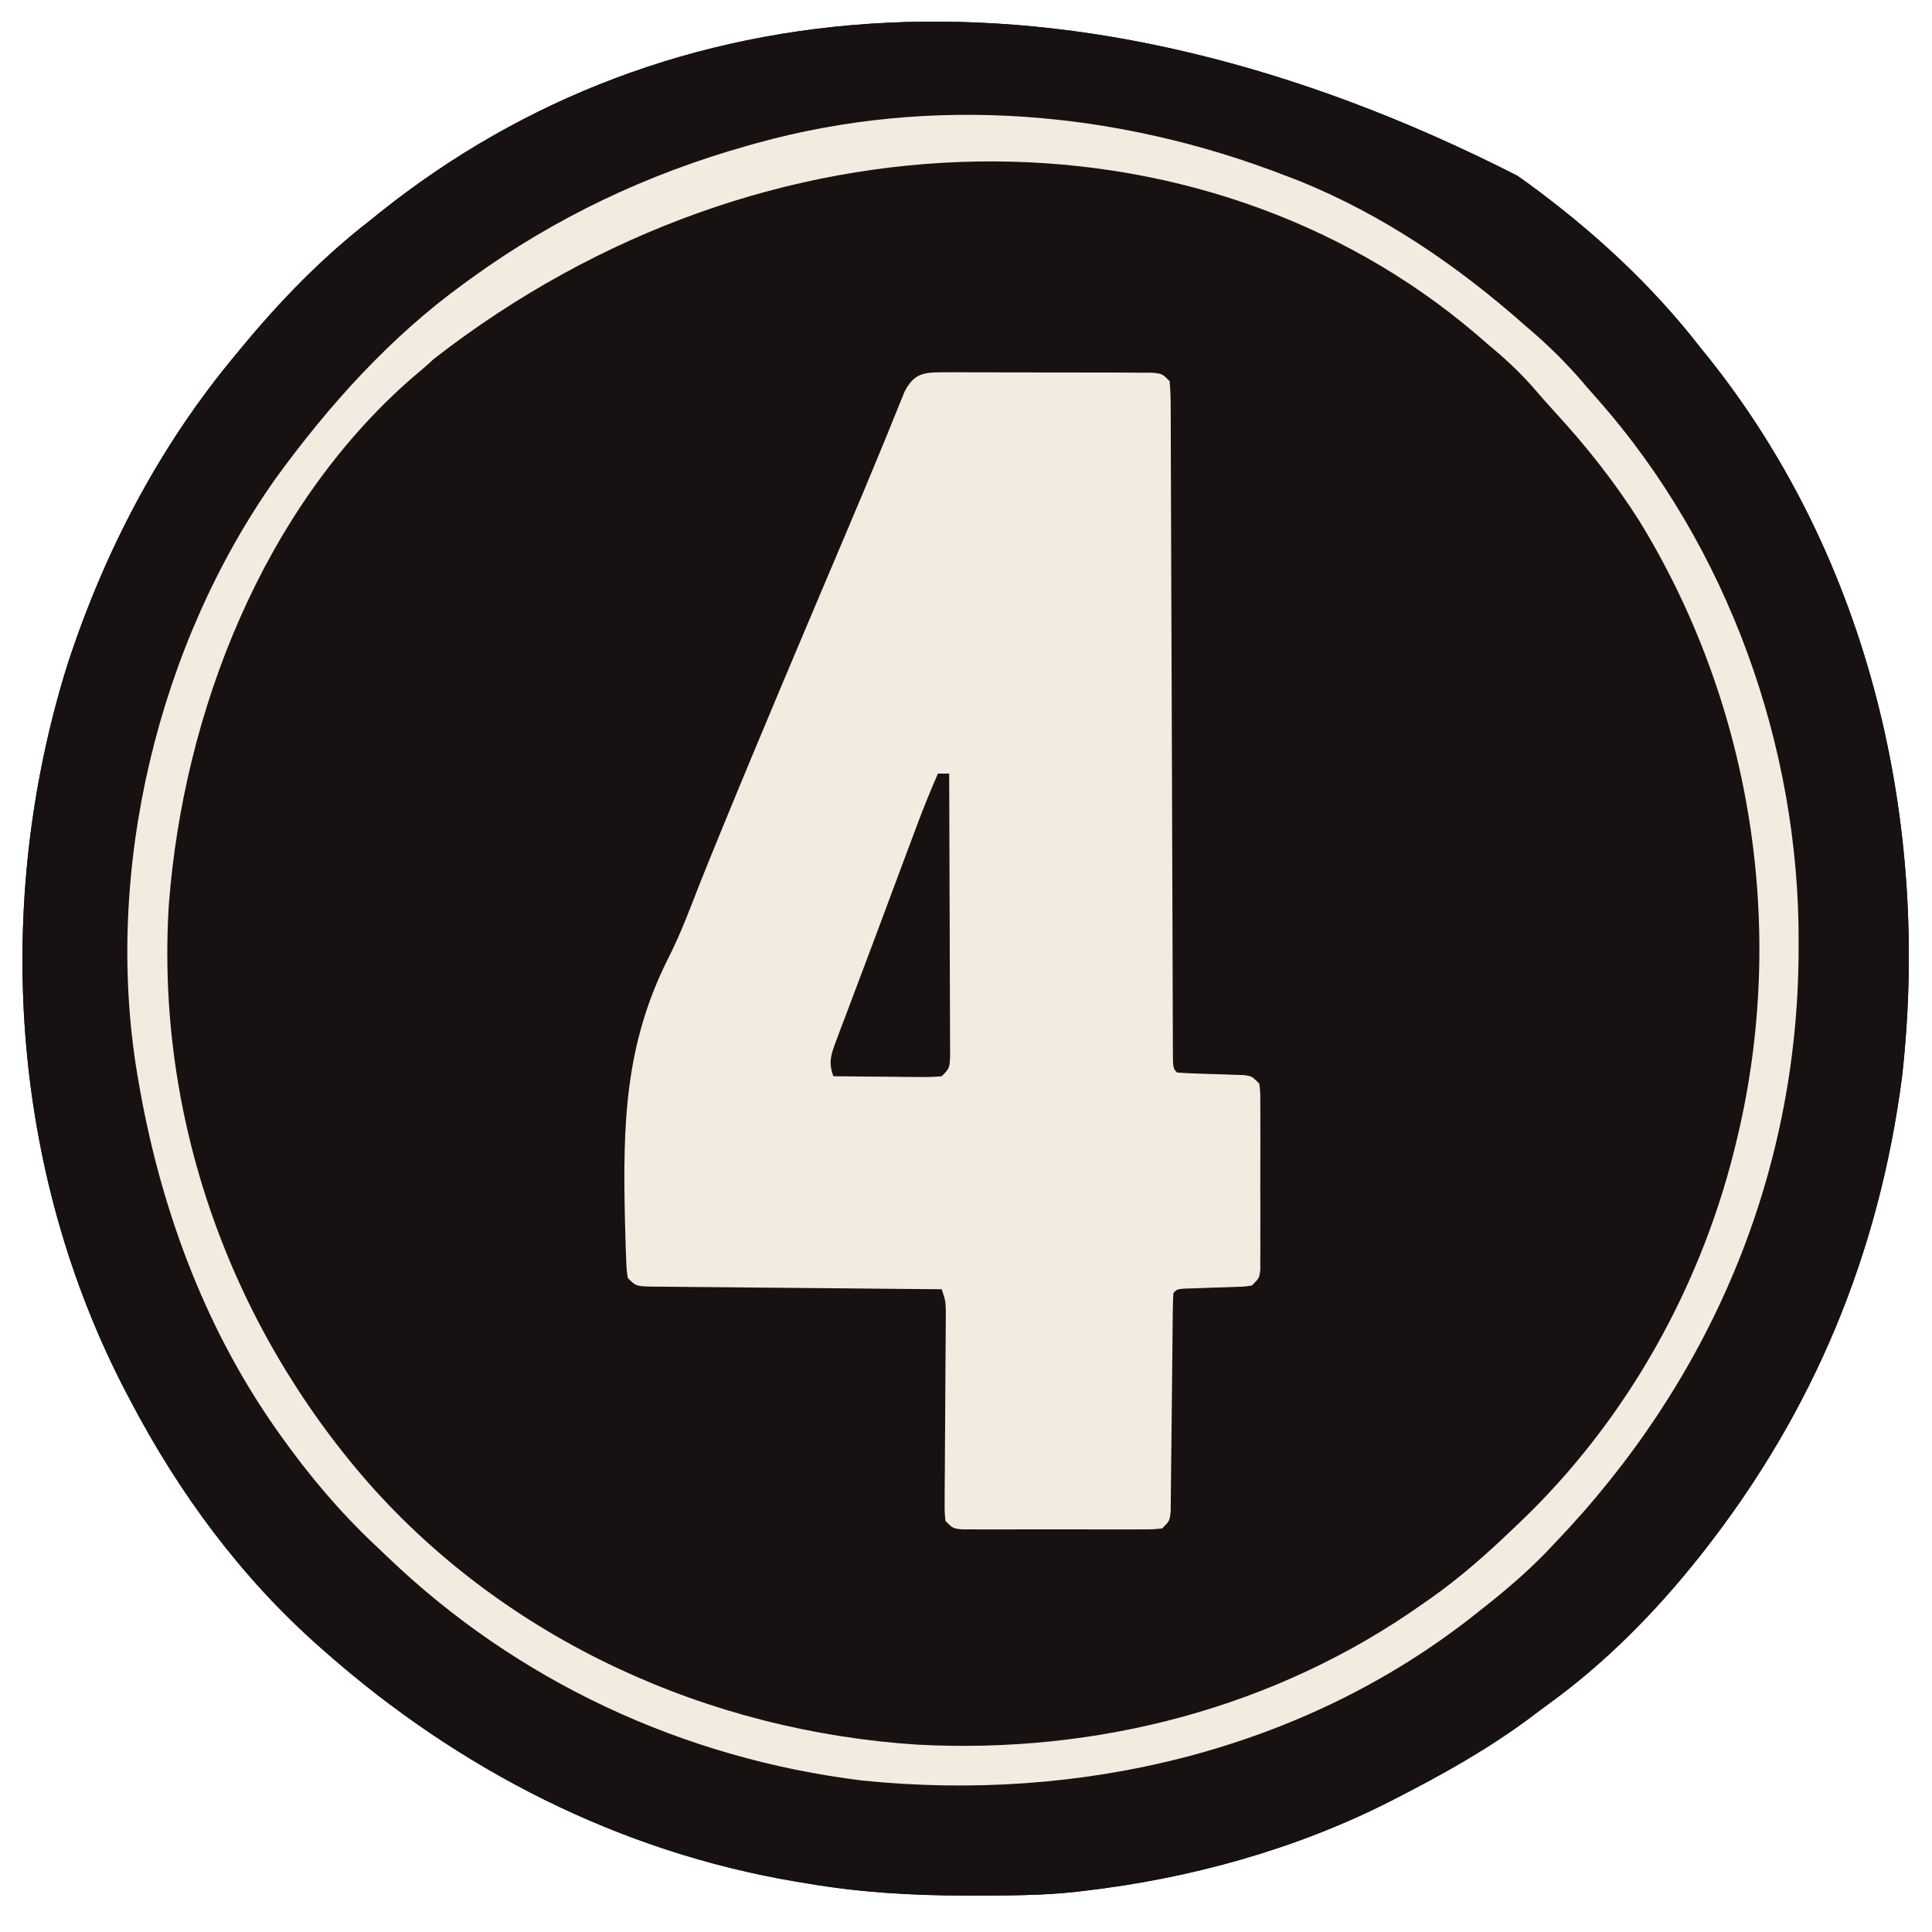
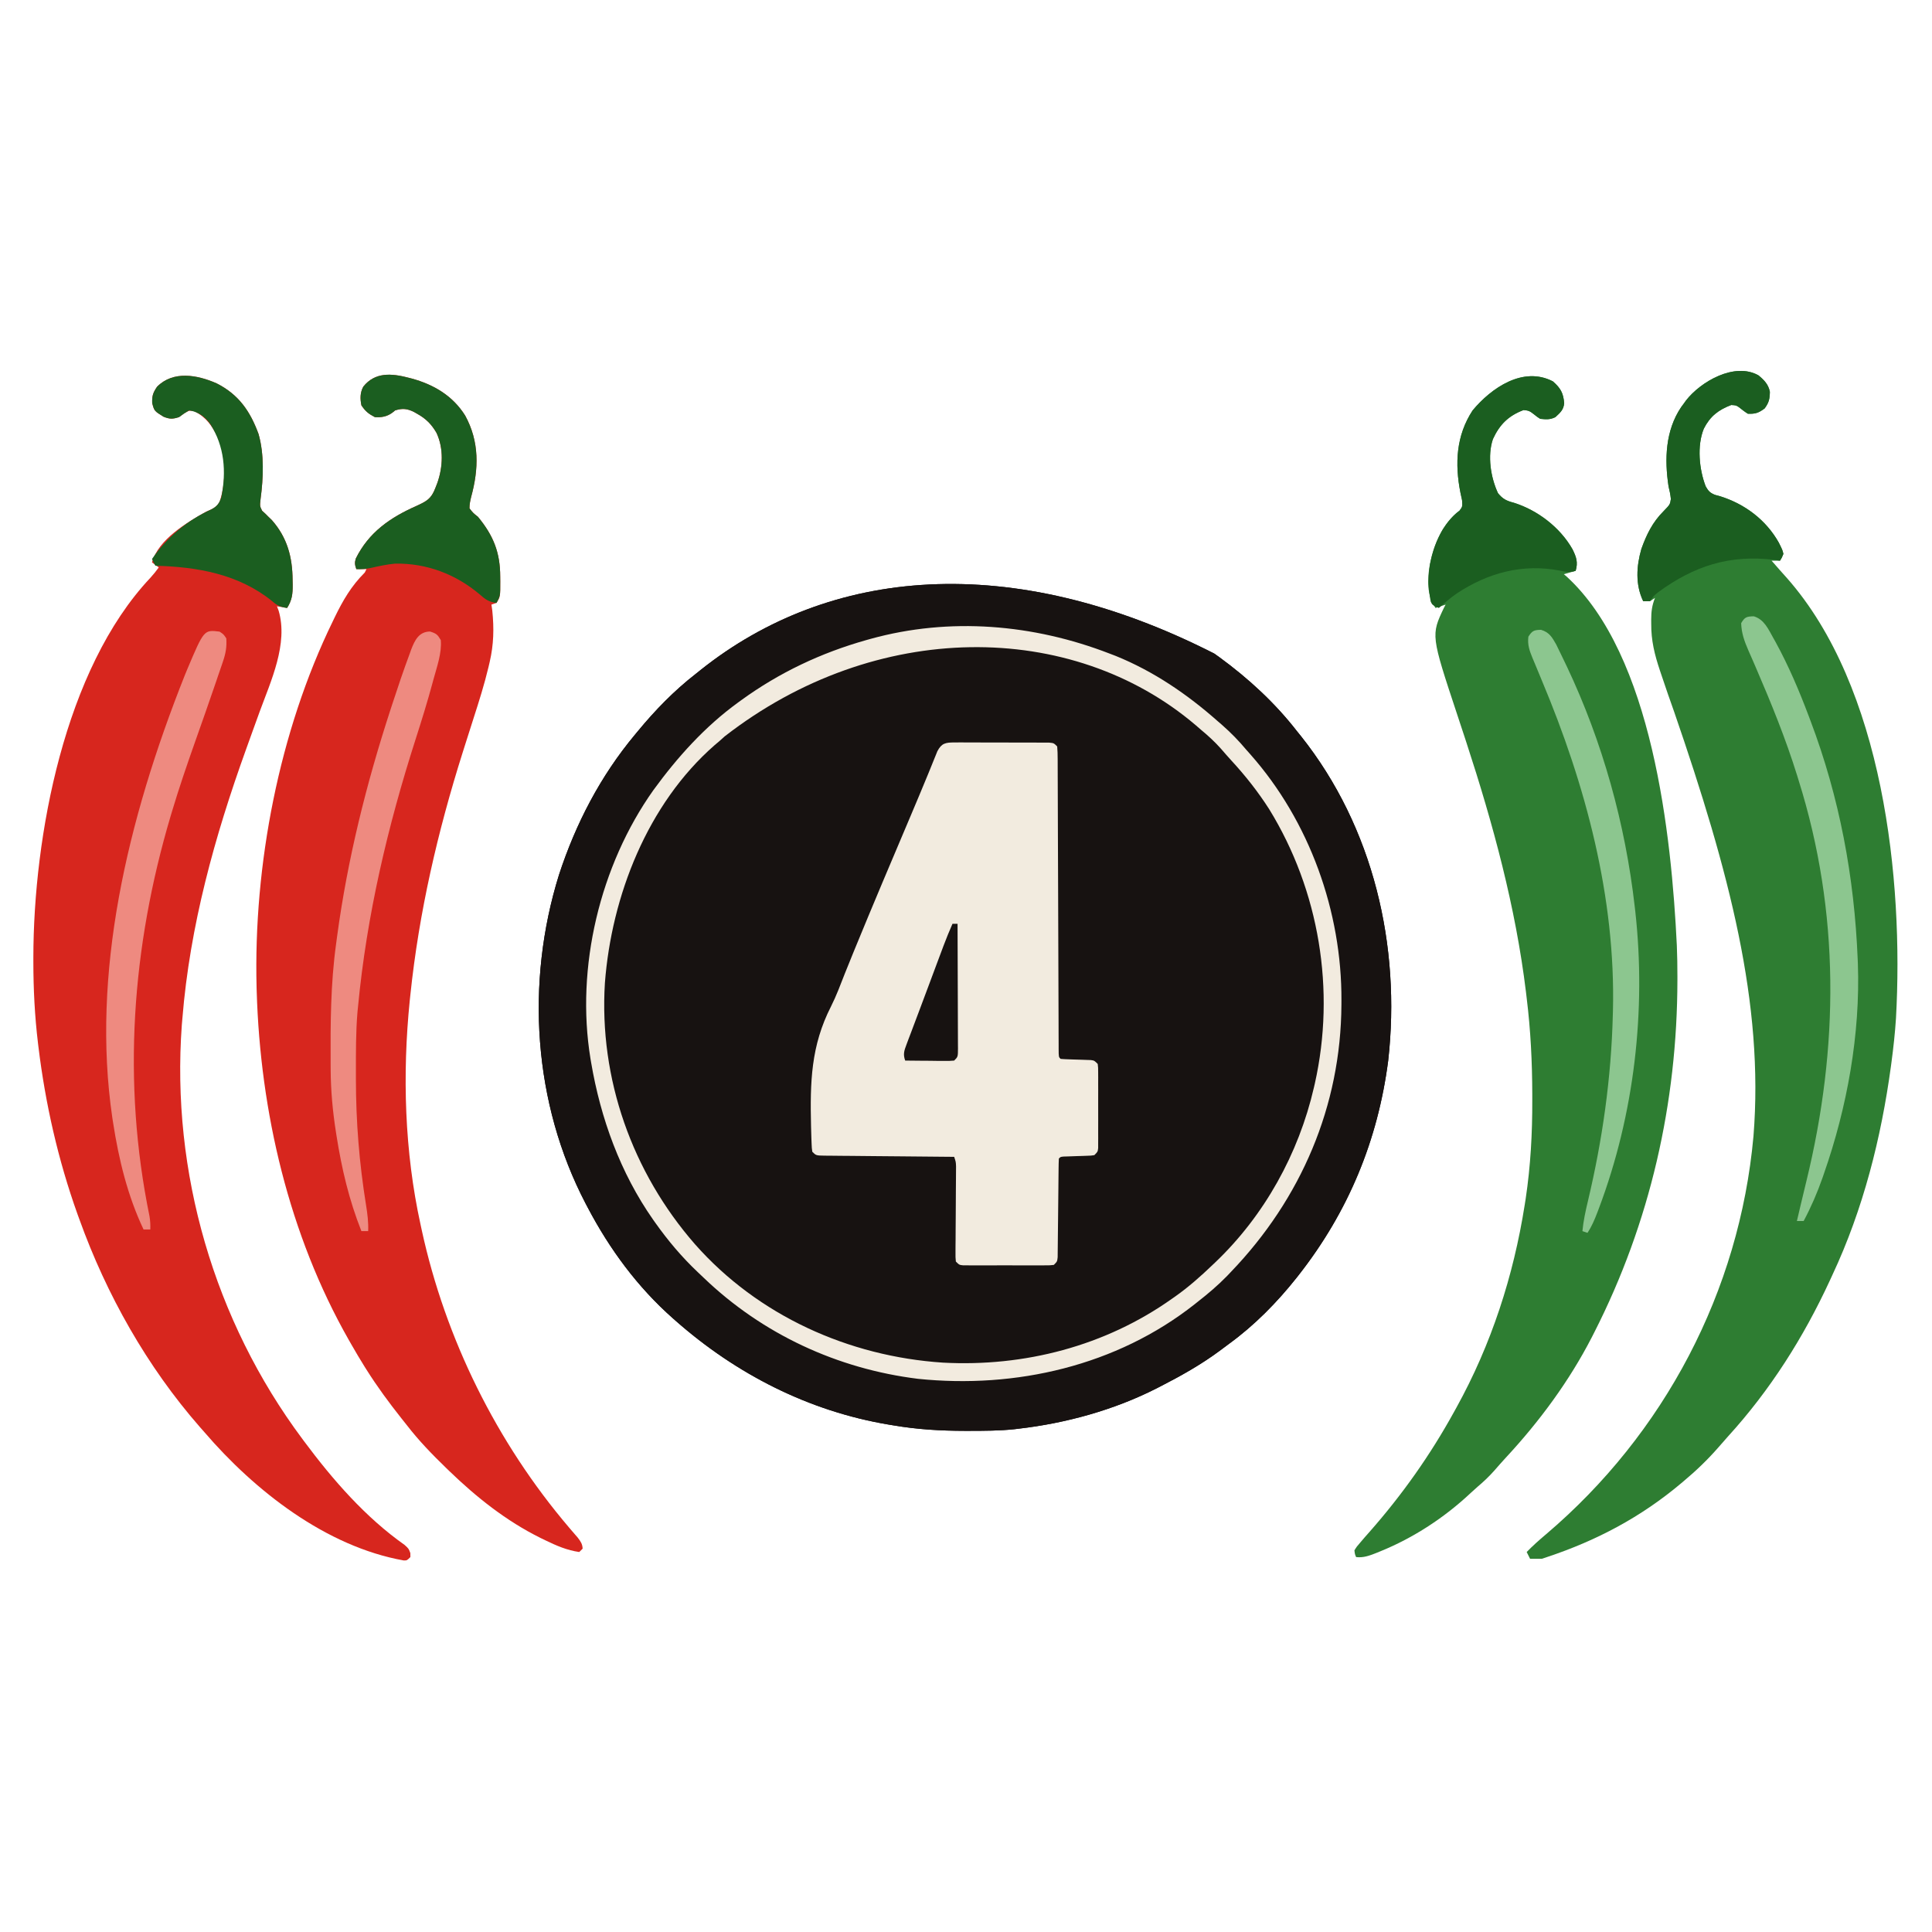
- <svg xmlns="http://www.w3.org/2000/svg" viewBox="764 406 517 517">
+ <svg xmlns="http://www.w3.org/2000/svg" viewBox="451 66 1144 1144">
  <path d="M0 0 C1.02 0.73 2.04 1.45 3.09 2.2 C20.24 14.75 35.97 29.19 49 46 C49.77 46.96 50.55 47.92 51.35 48.9 C94.28 102.85 110.6 173.2 103 241 C96.89 288.28 79.37 330.53 50 368 C49.78 368.28 49.78 368.28 48.68 369.68 C37.15 384.21 23.8 397.78 8.79 408.69 C6.89 410.08 5.01 411.5 3.13 412.91 C-7.95 421.11 -19.75 427.72 -32 434 C-32.69 434.35 -33.38 434.71 -34.08 435.07 C-59.37 447.93 -87.87 455.76 -116 459 C-116.77 459.09 -117.54 459.19 -118.33 459.28 C-127.24 460.23 -136.17 460.24 -145.12 460.25 C-145.54 460.25 -145.54 460.25 -147.67 460.25 C-161.97 460.23 -175.89 459.42 -190 457 C-190.48 456.92 -190.48 456.92 -192.89 456.53 C-240.26 448.57 -283.16 426.59 -319 395 C-319.52 394.54 -320.04 394.08 -320.58 393.61 C-341.51 375.11 -358.04 352.66 -371 328 C-371.4 327.25 -371.79 326.5 -372.2 325.73 C-403.32 266.19 -407.88 194.77 -388.01 131.02 C-378.13 100.74 -363.44 72.49 -343 48 C-342.53 47.42 -342.05 46.85 -341.56 46.26 C-331.13 33.61 -319.96 22.08 -307 12 C-306.51 11.61 -306.51 11.61 -304.02 9.61 C-227.87 -50.98 -120.42 -61.32 0 0 Z " fill="#171211" transform="translate(1170,453)" />
  <path d="M0 0 C1.02 0.73 2.04 1.45 3.09 2.2 C20.24 14.75 35.97 29.19 49 46 C49.77 46.96 50.55 47.92 51.35 48.9 C94.28 102.85 110.6 173.2 103 241 C96.89 288.28 79.37 330.53 50 368 C49.78 368.28 49.78 368.28 48.68 369.68 C37.15 384.21 23.8 397.78 8.79 408.69 C6.89 410.08 5.01 411.5 3.13 412.91 C-7.95 421.11 -19.75 427.72 -32 434 C-32.69 434.35 -33.38 434.71 -34.08 435.07 C-59.37 447.93 -87.87 455.76 -116 459 C-116.77 459.09 -117.54 459.19 -118.33 459.28 C-127.24 460.23 -136.17 460.24 -145.12 460.25 C-145.54 460.25 -145.54 460.25 -147.67 460.25 C-161.97 460.23 -175.89 459.42 -190 457 C-190.48 456.92 -190.48 456.92 -192.89 456.53 C-240.26 448.57 -283.16 426.59 -319 395 C-319.52 394.54 -320.04 394.08 -320.58 393.61 C-341.51 375.11 -358.04 352.66 -371 328 C-371.4 327.25 -371.79 326.5 -372.2 325.73 C-403.32 266.19 -407.88 194.77 -388.01 131.02 C-378.13 100.74 -363.44 72.49 -343 48 C-342.53 47.42 -342.05 46.85 -341.56 46.26 C-331.13 33.61 -319.96 22.08 -307 12 C-306.51 11.61 -306.51 11.61 -304.02 9.61 C-227.87 -50.98 -120.42 -61.32 0 0 Z M-289.85 49 C-291.83 50.84 -293.86 52.58 -295.94 54.31 C-335.61 89.04 -356.91 143.55 -360.82 195.1 C-364.35 251.77 -344.63 307.23 -307.44 349.79 C-270.19 391.98 -216.49 416.2 -160.62 419.86 C-112.46 422.44 -64.52 410.05 -25 382 C-24.45 381.61 -23.89 381.22 -23.32 380.83 C-15.29 375.18 -8.07 368.78 -1 362 C-0.47 361.49 0.07 360.99 0.61 360.47 C29.69 332.77 49.98 296.08 59 257 C59.18 256.2 59.37 255.41 59.56 254.59 C71.94 199.41 62.22 140.37 32.53 92.15 C25.97 81.87 18.42 72.3 10.15 63.34 C8.03 61.04 5.99 58.68 3.94 56.31 C0.23 52.15 -3.7 48.55 -8 45 C-8.98 44.15 -9.95 43.3 -10.96 42.43 C-84.44 -20.15 -200.53 -20.4 -289.85 49 Z " fill="#171211" transform="translate(1170,453)" />
+   <path d="M0 0 C13.1 6.61 19.9 16.54 24.83 29.98 C28.27 42.02 27.69 56.12 26.03 68.45 C25.57 72.67 25.57 72.67 26.96 75.45 C27.57 76 28.18 76.56 28.8 77.13 C29.45 77.78 30.1 78.42 30.77 79.09 C31.42 79.72 32.07 80.35 32.74 81 C41.87 91.38 44.91 102.94 44.99 116.44 C45 116.91 45 116.91 45.05 119.26 C45.08 124.63 44.71 128.33 41.74 133 C39.76 132.67 37.78 132.34 35.74 132 C35.9 132.42 35.9 132.42 36.71 134.55 C42.52 154.14 32.13 176.26 25.52 194.33 C24.15 198.07 22.8 201.82 21.45 205.57 C21.22 206.19 21 206.81 20.77 207.46 C20.09 209.33 19.42 211.21 18.74 213.09 C18.3 214.31 17.86 215.53 17.41 216.79 C-1.15 268.31 -15.83 321.22 -20.26 376 C-20.37 377.3 -20.49 378.59 -20.6 379.93 C-26.99 467.05 -1.47 554.96 50.74 625 C50.94 625.27 50.94 625.27 51.95 626.63 C68.82 649.28 88.11 671.45 111.29 687.79 C113.74 690 113.74 690 114.72 692.66 C114.73 693.43 114.73 694.21 114.74 695 C112.74 697 112.74 697 110.84 697.01 C64.74 688.79 22.56 655.74 -7.26 621 C-8.16 619.98 -9.05 618.96 -9.95 617.95 C-41.22 582.2 -65.21 539.62 -81.26 495 C-81.63 493.98 -82 492.95 -82.39 491.9 C-93.85 459.86 -101.4 426.58 -105.51 392.82 C-105.55 392.48 -105.55 392.48 -105.76 390.75 C-107.7 374.68 -108.5 358.73 -108.51 342.57 C-108.51 341.67 -108.51 340.78 -108.51 339.86 C-108.43 268.31 -90.15 169.22 -39.24 115.16 C-37.43 113.19 -35.82 111.17 -34.26 109 C-35.58 108.01 -36.9 107.02 -38.26 106 C-34.43 92.37 -17.8 82.5 -6.26 76 C-5.89 75.84 -5.89 75.84 -3.98 75 C-1.31 73.83 0.43 72.58 1.82 69.99 C5.56 58.85 5.83 42.73 0.74 32 C-2.81 25.01 -6.09 20.13 -13.2 16.5 C-16.26 16 -16.26 16 -19.26 17.82 C-20.25 18.54 -21.24 19.26 -22.26 20 C-26.09 21.2 -27.69 21.23 -31.45 19.75 C-36.9 16.36 -36.9 16.36 -38.14 11.69 C-38.28 7.36 -37.67 5.58 -35.26 2 C-25.7 -7.66 -11.45 -5.04 0 0 Z " fill="#D7261E" transform="translate(579.2617,292.9961)" />
+   <path d="M0 0 C0.69 0.18 1.38 0.36 2.1 0.54 C15.14 4.11 26.39 10.76 33.69 22.44 C42.18 37.91 41.78 54.01 37.23 70.64 C36.67 72.96 36.22 74.98 36.25 77.38 C38.39 80.13 38.39 80.13 41.25 82.38 C50.44 93.51 54.43 103.55 54.44 117.81 C54.45 118.75 54.46 119.7 54.47 120.67 C54.49 129.74 54.49 129.74 52.25 133.38 C51.26 133.71 50.27 134.03 49.25 134.38 C49.41 135.55 49.58 136.73 49.75 137.94 C50.83 148.51 50.61 158.02 48.21 168.35 C47.99 169.3 47.77 170.25 47.54 171.23 C45.07 181.59 41.88 191.7 38.61 201.83 C36.8 207.41 35.04 213.01 33.27 218.6 C33.09 219.15 33.09 219.15 32.21 221.95 C17.4 268.84 6.37 316.43 1.25 365.38 C1.19 365.93 1.19 365.93 0.89 368.75 C-3.56 412.64 -2.21 458.25 7.25 501.38 C7.37 501.95 7.37 501.95 8 504.86 C22.03 569.25 52.37 630.57 95.13 680.78 C95.59 681.32 96.05 681.87 96.53 682.43 C97.8 683.91 99.07 685.38 100.35 686.85 C102.09 689.16 103.09 690.5 103.25 693.38 C102.59 694.03 101.93 694.7 101.25 695.38 C94.01 694.33 87.86 691.68 81.31 688.5 C80.31 688.02 79.31 687.53 78.27 687.03 C58.08 677.03 40.39 662.98 24.25 647.38 C23.6 646.74 22.94 646.11 22.27 645.46 C14.06 637.49 6.25 629.45 -0.75 620.38 C-1.85 618.99 -2.95 617.61 -4.05 616.23 C-11.44 606.91 -18.41 597.44 -24.75 587.38 C-24.93 587.09 -24.93 587.09 -25.84 585.66 C-28.58 581.29 -31.19 576.85 -33.75 572.38 C-34.24 571.52 -34.73 570.67 -35.23 569.79 C-70.66 507.53 -87.64 434.7 -89.75 363.38 C-89.77 362.61 -89.8 361.85 -89.82 361.06 C-91.69 288.53 -76.5 209.53 -44.75 144.38 C-44.36 143.57 -43.98 142.77 -43.58 141.94 C-38.64 131.79 -33.77 123.39 -25.75 115.38 C-25.42 114.72 -25.09 114.06 -24.75 113.38 C-26.73 113.38 -28.71 113.38 -30.75 113.38 C-31.61 110.96 -31.84 109.67 -31.11 107.18 C-23.38 91.51 -10.64 82.8 4.83 75.95 C10.84 73.18 13.58 71.79 16 65.44 C16.41 64.4 16.81 63.36 17.23 62.29 C20.54 52.8 21.02 41.98 16.75 32.75 C13.77 27.58 10.45 24.26 5.25 21.38 C4.64 21.03 4.03 20.68 3.39 20.32 C-0.64 18.31 -3.47 18.04 -7.75 19.38 C-8.37 19.87 -8.99 20.37 -9.62 20.88 C-12.76 23.09 -15.98 23.63 -19.75 23.38 C-23.55 21.41 -25.38 19.93 -27.75 16.38 C-28.54 12.45 -28.56 8.86 -26.62 5.3 C-19.67 -3.38 -9.95 -2.58 0 0 Z " fill="#D7261E" transform="translate(692.75,289.625)" />
+   <path d="M0 0 C3.36 2.74 5.95 5.4 6.8 9.77 C6.72 14.05 6.24 16.18 3.68 19.64 C0.12 22.27 -1.78 22.92 -6.2 22.77 C-8.1 21.6 -9.77 20.26 -11.52 18.88 C-13.2 17.77 -13.2 17.77 -16.07 17.58 C-23.71 20.48 -28.62 24.29 -32.32 31.62 C-36.45 41.74 -35.07 55.78 -31.2 65.77 C-29.61 68.55 -28.69 69.57 -25.7 70.79 C-24.73 71.05 -23.76 71.31 -22.76 71.58 C-8.06 76.15 4.56 85.63 12.12 99.13 C14.3 103.55 14.3 103.55 14.8 105.77 C13.89 108.04 13.89 108.04 12.8 109.77 C11.15 109.77 9.5 109.77 7.8 109.77 C8.2 110.22 8.6 110.67 9.02 111.13 C10.25 112.53 11.48 113.94 12.7 115.35 C14.04 116.9 15.42 118.43 16.81 119.94 C73.98 184.62 86.05 298.57 81.47 380.75 C80.91 389.46 79.96 398.12 78.8 406.77 C78.7 407.49 78.61 408.22 78.51 408.97 C72.73 451.54 62.09 493.75 43.8 532.77 C43.35 533.75 42.89 534.74 42.43 535.75 C26.82 569.57 7.06 600.85 -18.08 628.43 C-19.99 630.54 -21.85 632.68 -23.7 634.83 C-29.99 642.04 -36.86 648.64 -44.2 654.77 C-44.44 654.98 -44.44 654.98 -45.69 656.03 C-69.49 676.08 -95.74 689.98 -125.2 699.77 C-126.19 700.1 -127.18 700.43 -128.2 700.77 C-130.53 700.81 -132.87 700.81 -135.2 700.77 C-135.86 699.45 -136.52 698.13 -137.2 696.77 C-133.58 693.05 -129.8 689.67 -125.82 686.33 C-55.72 626.84 -11.19 542.34 -2.91 450.55 C3.35 372.14 -17.1 294.34 -49.88 199.25 C-52.41 192.23 -54.82 185.16 -57.2 178.08 C-57.57 176.98 -57.95 175.87 -58.33 174.73 C-61.46 165.36 -63.54 156.99 -63.45 147.08 C-63.45 146.67 -63.45 146.67 -63.47 144.61 C-63.46 139.94 -62.99 136.17 -61.2 131.77 C-62.19 132.43 -63.18 133.09 -64.2 133.77 C-65.52 133.77 -66.84 133.77 -68.2 133.77 C-72.9 123.98 -72.25 113.13 -69.3 102.84 C-66.25 94.31 -62.66 86.94 -56.2 80.52 C-52.31 76.49 -52.31 76.49 -51.82 73.25 C-52.08 70.67 -52.57 68.28 -53.2 65.77 C-55.63 49.72 -55.08 32.74 -45.75 18.87 C-45.5 18.52 -45.5 18.52 -44.2 16.77 C-43.97 16.45 -43.97 16.45 -42.83 14.86 C-34.11 3.67 -14.1 -7.89 0 0 Z " fill="#2E7D32" transform="translate(1492.199,288.2305)" />
+   <path d="M0 0 C4.57 4 6.18 6.85 6.71 12.93 C6.34 16.89 4.35 18.53 1.5 21.19 C-1.66 22.77 -4 22.53 -7.5 22.19 C-9.3 21.04 -9.3 21.04 -11.06 19.62 C-13.5 17.73 -14.19 17.21 -17.38 17 C-26.32 20.4 -31.49 25.51 -35.5 34.19 C-38.86 44.07 -36.8 56.98 -32.5 66.19 C-29.71 69.68 -27.4 70.77 -23.12 71.88 C-9.05 76.29 4.29 86.49 11.6 99.38 C13.9 104 14.98 107.15 13.5 112.19 C12.35 112.52 12.35 112.52 6.5 114.19 C7.02 114.63 7.54 115.07 8.08 115.52 C59.01 162.08 70.25 268.78 73.41 334.06 C73.67 340.14 73.74 346.22 73.75 352.31 C73.75 353.05 73.75 353.78 73.75 354.54 C73.65 427.43 57.6 498.14 24.5 563.19 C24.02 564.13 23.54 565.08 23.04 566.06 C9.7 592 -8.03 615.99 -27.87 637.33 C-30.19 639.85 -32.45 642.41 -34.69 645 C-37.72 648.42 -40.91 651.45 -44.41 654.4 C-45.83 655.62 -47.23 656.88 -48.59 658.16 C-64.09 672.75 -82.54 684.82 -102.25 692.81 C-103.1 693.16 -103.94 693.5 -104.81 693.85 C-108.81 695.4 -112.14 696.67 -116.5 696.19 C-117.23 694.49 -117.23 694.49 -117.5 692.19 C-116.09 689.92 -116.09 689.92 -113.88 687.38 C-113.04 686.4 -112.21 685.43 -111.36 684.43 C-110.41 683.35 -109.45 682.27 -108.5 681.19 C-89.2 659.28 -72.59 635.79 -58.5 610.19 C-58.02 609.33 -57.55 608.47 -57.06 607.59 C-36.45 570.28 -23.32 529.8 -16.69 487.75 C-16.49 486.52 -16.3 485.29 -16.1 484.03 C-13.18 464.52 -12.12 445.14 -12.19 425.44 C-12.19 424.33 -12.19 423.22 -12.19 422.08 C-12.24 402.96 -13.16 384.17 -15.5 365.19 C-15.64 364.01 -15.78 362.84 -15.92 361.63 C-22.05 311.2 -35.38 262.22 -51.13 214.05 C-51.44 213.1 -51.75 212.15 -52.07 211.17 C-53.59 206.55 -55.11 201.93 -56.64 197.32 C-72.21 150.3 -72.21 150.3 -64.43 133.94 C-64.12 133.36 -63.82 132.78 -63.5 132.19 C-64.49 132.52 -64.49 132.52 -69.5 134.19 C-74.73 126.46 -74.39 117.23 -72.82 108.3 C-70.2 96.28 -65.48 84.09 -55.24 76.52 C-53.5 74.19 -53.5 74.19 -53.77 70.35 C-54.08 68.83 -54.4 67.32 -54.75 65.81 C-58.09 48.78 -57.31 32.1 -47.5 17.19 C-36.41 3.87 -17.64 -9.14 0 0 Z " fill="#2E7D32" transform="translate(1370.5,291.8125)" />
  <path d="M0 0 C1.29 -0.01 2.59 -0.01 3.92 -0.02 C5.34 -0.01 6.75 -0 8.17 0.01 C9.61 0.01 11.06 0.01 12.51 0.01 C15.54 0.01 18.58 0.02 21.61 0.04 C25.5 0.06 29.4 0.06 33.29 0.05 C36.28 0.05 39.27 0.06 42.26 0.07 C43.7 0.07 45.13 0.07 46.57 0.07 C48.57 0.07 50.57 0.08 52.58 0.1 C53.15 0.1 53.15 0.1 56.04 0.11 C58.72 0.37 58.72 0.37 60.72 2.37 C60.93 4.82 61.01 7.15 61 9.59 C61 10.34 61.01 11.1 61.01 11.87 C61.03 14.41 61.03 16.94 61.03 19.47 C61.04 21.29 61.04 23.1 61.05 24.91 C61.07 28.82 61.08 32.72 61.09 36.63 C61.1 42.8 61.13 48.97 61.15 55.14 C61.2 64.9 61.23 74.65 61.26 84.41 C61.31 101.89 61.37 119.38 61.44 136.86 C61.47 143 61.49 149.14 61.5 155.28 C61.51 159.09 61.53 162.91 61.54 166.72 C61.55 168.49 61.55 170.27 61.55 172.04 C61.56 174.46 61.57 176.87 61.58 179.28 C61.58 179.64 61.58 179.64 61.58 181.44 C61.61 186.26 61.61 186.26 62.72 187.37 C64.19 187.5 65.66 187.58 67.13 187.62 C67.57 187.63 67.57 187.63 69.82 187.72 C71.71 187.78 73.6 187.84 75.49 187.89 C76.38 187.92 77.27 187.96 78.19 187.99 C79.01 188.02 79.83 188.04 80.68 188.07 C82.72 188.37 82.72 188.37 84.72 190.37 C84.98 192.57 84.98 192.57 84.98 195.34 C84.99 196.38 85 197.41 85 198.48 C85 199.04 85 199.04 84.99 201.87 C84.99 203.02 84.99 204.17 85 205.35 C85 207.77 84.99 210.2 84.99 212.63 C84.97 216.36 84.98 220.08 85 223.81 C85 226.16 84.99 228.52 84.99 230.87 C84.99 231.99 85 233.11 85 234.27 C85 234.79 85 234.79 84.98 237.4 C84.98 238.32 84.98 239.23 84.98 240.17 C84.72 242.37 84.72 242.37 82.72 244.37 C80.68 244.68 80.68 244.68 78.19 244.75 C77.3 244.79 76.41 244.82 75.49 244.85 C74.56 244.88 73.62 244.91 72.66 244.93 C70.82 244.99 68.97 245.06 67.13 245.13 C66.31 245.15 65.49 245.17 64.64 245.2 C62.72 245.37 62.72 245.37 61.72 246.37 C61.61 248.26 61.57 250.16 61.55 252.05 C61.54 252.66 61.54 252.66 61.51 255.73 C61.5 256.39 61.5 257.04 61.49 257.71 C61.48 259.75 61.45 261.79 61.43 263.83 C61.36 269.62 61.3 275.42 61.25 281.21 C61.22 284.76 61.17 288.3 61.13 291.84 C61.11 293.19 61.1 294.54 61.09 295.89 C61.08 297.78 61.05 299.67 61.03 301.56 C61.02 302.64 61.01 303.71 61 304.82 C60.72 307.37 60.72 307.37 58.72 309.37 C56.37 309.63 56.37 309.63 53.39 309.63 C52.27 309.64 51.16 309.64 50.01 309.65 C48.8 309.65 47.59 309.64 46.35 309.64 C45.11 309.64 43.88 309.64 42.61 309.64 C39.32 309.65 36.03 309.64 32.74 309.63 C30.73 309.62 28.71 309.63 26.69 309.63 C22.83 309.65 18.96 309.64 15.1 309.64 C13.89 309.64 12.68 309.65 11.44 309.65 C10.32 309.64 9.21 309.64 8.06 309.63 C7.57 309.63 7.57 309.63 5.08 309.63 C2.72 309.37 2.72 309.37 0.72 307.37 C0.49 304.91 0.49 304.91 0.51 301.78 C0.52 300.61 0.52 299.43 0.52 298.23 C0.54 296.96 0.55 295.69 0.56 294.38 C0.57 292.39 0.58 290.41 0.59 288.42 C0.6 285.63 0.62 282.85 0.65 280.06 C0.68 275.19 0.71 270.31 0.73 265.44 C0.75 262.85 0.76 260.25 0.79 257.66 C0.79 256.48 0.8 255.31 0.81 254.1 C0.81 253.58 0.81 253.58 0.83 250.96 C0.72 248.37 0.72 248.37 -0.28 245.37 C-0.79 245.37 -0.79 245.37 -3.38 245.35 C-13 245.27 -22.62 245.18 -32.25 245.08 C-37.19 245.03 -42.14 244.99 -47.09 244.95 C-51.86 244.91 -56.63 244.87 -61.41 244.81 C-63.23 244.8 -65.05 244.78 -66.88 244.77 C-69.43 244.75 -71.97 244.72 -74.52 244.69 C-75.28 244.69 -76.04 244.69 -76.82 244.68 C-82.05 244.6 -82.05 244.6 -84.28 242.37 C-84.6 240.19 -84.6 240.19 -84.71 237.44 C-84.75 236.4 -84.79 235.37 -84.83 234.3 C-84.86 233.17 -84.9 232.03 -84.93 230.87 C-84.96 229.7 -84.99 228.52 -85.03 227.31 C-85.64 201.17 -85.14 179.67 -73.18 156.26 C-70.02 149.97 -67.57 143.37 -65.01 136.82 C-63.46 132.91 -61.87 129.02 -60.28 125.13 C-59.96 124.34 -59.63 123.55 -59.3 122.73 C-48.37 96.05 -37.1 69.52 -25.85 42.97 C-22.52 35.1 -19.2 27.22 -15.96 19.31 C-15.5 18.18 -15.03 17.04 -14.55 15.87 C-13.74 13.87 -12.93 11.88 -12.13 9.88 C-11.78 9.04 -11.44 8.2 -11.09 7.33 C-10.95 6.98 -10.95 6.98 -10.23 5.2 C-7.71 0.38 -5.33 -0 0 0 Z " fill="#F2EBDF" transform="translate(1016.276,505.6277)" />
  <path d="M0 0 C1.2 0.46 2.41 0.92 3.64 1.39 C26.07 10.48 45.95 24.04 64 40 C64.92 40.79 65.83 41.59 66.78 42.41 C71.97 46.96 76.57 51.71 81 57 C81.81 57.91 82.62 58.82 83.45 59.76 C118.45 99.36 137.58 152.88 137.31 205.5 C137.31 206.28 137.31 207.07 137.3 207.87 C137.01 267.95 113.37 322.87 72 366 C71.22 366.82 70.44 367.65 69.63 368.5 C64.13 374.15 58.22 379.15 52 384 C51.48 384.41 50.96 384.83 50.42 385.26 C4.21 421.74 -55.53 435.42 -113.39 429.45 C-161.21 423.55 -205.62 402.91 -240.34 369.59 C-241.46 368.51 -242.59 367.44 -243.72 366.38 C-253.26 357.37 -261.4 347.7 -269 337 C-269.41 336.42 -269.82 335.85 -270.24 335.25 C-289.67 307.54 -301.37 275.19 -307 242 C-307.06 241.65 -307.06 241.65 -307.36 239.89 C-316.22 185.8 -301.75 125.46 -270.12 80.88 C-255.89 61.33 -239.62 43.24 -220 29 C-219.38 28.55 -218.76 28.09 -218.12 27.63 C-195.57 11.26 -170.8 -0.45 -144 -8 C-143.14 -8.24 -142.29 -8.48 -141.4 -8.73 C-94.54 -21.67 -45.08 -17.44 0 0 Z M-227.85 49 C-229.83 50.84 -231.86 52.58 -233.94 54.31 C-273.61 89.04 -294.91 143.55 -298.82 195.1 C-302.35 251.77 -282.63 307.23 -245.44 349.79 C-208.19 391.98 -154.49 416.2 -98.62 419.86 C-50.46 422.44 -2.52 410.05 37 382 C37.55 381.61 38.11 381.22 38.68 380.83 C46.71 375.18 53.93 368.78 61 362 C61.53 361.49 62.07 360.99 62.61 360.47 C91.69 332.77 111.98 296.08 121 257 C121.18 256.2 121.37 255.41 121.56 254.59 C133.94 199.41 124.22 140.37 94.53 92.15 C87.97 81.87 80.42 72.3 72.15 63.34 C70.03 61.04 67.99 58.68 65.94 56.31 C62.23 52.15 58.3 48.55 54 45 C53.02 44.15 52.05 43.3 51.04 42.43 C-22.44 -20.15 -138.53 -20.4 -227.85 49 Z " fill="#F2EBDF" transform="translate(1108,453)" />
+   <path d="M0 0 C3.73 1.17 4.47 1.78 6.38 5.06 C7.07 12.72 4.05 21.02 2.06 28.31 C1.89 28.95 1.72 29.58 1.54 30.24 C-1.49 41.49 -4.94 52.59 -8.5 63.69 C-25.06 115.36 -37.48 167.97 -42.62 222.06 C-42.73 223.11 -42.83 224.16 -42.94 225.24 C-43.97 237.28 -43.87 249.36 -43.88 261.44 C-43.88 262.61 -43.88 263.79 -43.88 265.01 C-43.86 290.21 -41.92 314.58 -37.9 339.48 C-37.05 344.75 -36.41 349.72 -36.62 355.06 C-37.95 355.06 -39.26 355.06 -40.62 355.06 C-47.97 336.54 -52.28 318.15 -55.38 298.5 C-55.48 297.82 -55.59 297.14 -55.7 296.44 C-57.64 284.02 -58.77 271.78 -58.83 259.2 C-58.84 258.11 -58.84 257.01 -58.85 255.89 C-58.97 232.1 -58.87 208.66 -55.62 185.06 C-55.42 183.56 -55.22 182.06 -55.02 180.55 C-48.83 134.72 -37.75 90.31 -23.44 46.38 C-23.1 45.34 -22.77 44.31 -22.42 43.24 C-19.1 33.08 -15.69 22.94 -11.95 12.92 C-11.69 12.19 -11.43 11.46 -11.16 10.71 C-9.01 5.13 -6.57 0.11 0 0 Z " fill="#EE8A80" transform="translate(705.625,439.9375)" />
+   <path d="M0 0 C2.38 1.56 2.38 1.56 4 4 C4.34 9 3.66 12.88 2.05 17.6 C1.84 18.22 1.63 18.85 1.42 19.49 C0.73 21.54 0.02 23.58 -0.69 25.62 C-1.18 27.08 -1.68 28.54 -2.17 29.99 C-6.19 41.82 -10.37 53.6 -14.53 65.38 C-19.28 78.84 -23.9 92.32 -28 106 C-28.32 107.07 -28.65 108.15 -28.98 109.26 C-51.98 186.83 -57.77 266.66 -41.48 346.14 C-41.03 348.82 -40.9 351.28 -41 354 C-42.32 354 -43.64 354 -45 354 C-54.44 334.05 -59.62 312.73 -63 291 C-63.17 289.94 -63.33 288.88 -63.5 287.78 C-75.96 202.77 -55 112.41 -20.56 25.81 C-20.09 24.67 -19.62 23.52 -19.13 22.34 C-9.21 -1.13 -9.21 -1.13 0 0 Z " fill="#EE8A80" transform="translate(581,440)" />
+   <path d="M0 0 C6.17 1.87 8.6 7.62 11.62 13 C11.82 13.34 11.82 13.34 12.79 15.07 C20.5 29.13 26.86 44.06 32.5 59.06 C32.83 59.93 33.16 60.79 33.49 61.68 C50.78 107.4 59.51 154.33 61.5 203.06 C61.54 203.93 61.57 204.8 61.61 205.7 C63.09 247.5 55.25 290.73 41.5 330.06 C41.22 330.87 40.94 331.67 40.66 332.5 C37.56 341.36 33.92 349.78 29.5 358.06 C28.18 358.06 26.86 358.06 25.5 358.06 C25.86 356.56 26.21 355.05 26.57 353.55 C26.91 352.09 27.25 350.63 27.59 349.17 C28.73 344.28 29.91 339.4 31.11 334.52 C50.43 255.42 51.09 175.27 26.5 97.06 C26.21 96.14 25.93 95.21 25.64 94.26 C18.88 72.46 10.22 51.26 1.19 30.32 C0.68 29.14 0.17 27.96 -0.35 26.75 C-1.3 24.57 -2.25 22.4 -3.21 20.23 C-5.59 14.76 -7.3 10.06 -7.5 4.06 C-5.36 0.4 -4.24 0.08 0 0 Z " fill="#8CC68F" transform="translate(1489.5,430.9375)" />
+   <path d="M0 0 C4.89 1.48 6.51 4.32 8.97 8.66 C10.51 11.81 12.05 14.96 13.56 18.12 C14.13 19.31 14.7 20.5 15.29 21.73 C36.44 66.37 49.92 114.98 55.5 164.06 C55.6 164.95 55.71 165.83 55.81 166.75 C62.33 225.52 55.18 286.92 34.38 342.25 C34.04 343.15 33.7 344.05 33.35 344.97 C31.71 349.25 30.06 353.23 27.5 357.06 C26.51 356.73 25.52 356.4 24.5 356.06 C25.08 349.97 26.35 344.17 27.77 338.22 C36.37 302.11 41.58 265.19 42.5 228.06 C42.52 227.3 42.54 226.53 42.57 225.74 C44.27 158.51 26.38 91.64 0.5 30.06 C-1.01 26.44 -2.51 22.82 -4 19.19 C-4.35 18.36 -4.7 17.53 -5.06 16.68 C-6.84 12.34 -8.09 8.84 -7.5 4.06 C-5.24 0.54 -4.21 0.08 0 0 Z " fill="#8CC68F" transform="translate(1363.5,438.9375)" />
+   <path d="M0 0 C4.57 4 6.18 6.85 6.71 12.93 C6.34 16.89 4.35 18.53 1.5 21.19 C-1.66 22.77 -4 22.53 -7.5 22.19 C-9.3 21.04 -9.3 21.04 -11.06 19.62 C-13.5 17.73 -14.19 17.21 -17.38 17 C-26.32 20.4 -31.49 25.51 -35.5 34.19 C-38.86 44.07 -36.8 56.98 -32.5 66.19 C-29.71 69.68 -27.4 70.77 -23.12 71.88 C-9.05 76.29 4.29 86.49 11.6 99.38 C13.9 104 14.98 107.15 13.5 112.19 C10.05 113.34 7.9 112.8 4.4 112.11 C-17.75 107.78 -38.29 113.27 -56.95 125.62 C-60.69 128.22 -64.11 131.16 -67.5 134.19 C-71.4 132.41 -71.4 132.41 -72.33 130.41 C-75.25 115.47 -72.89 100.66 -65.08 87.52 C-62.27 83.36 -59.3 79.52 -55.24 76.52 C-53.5 74.19 -53.5 74.19 -53.77 70.35 C-54.08 68.83 -54.4 67.32 -54.75 65.81 C-58.09 48.78 -57.31 32.1 -47.5 17.19 C-36.41 3.87 -17.64 -9.14 0 0 Z " fill="#1B5E20" transform="translate(1370.5,291.8125)" />
+   <path d="M0 0 C13.1 6.61 19.9 16.54 24.83 29.98 C28.27 42.02 27.69 56.12 26.03 68.45 C25.57 72.67 25.57 72.67 26.96 75.45 C27.57 76 28.18 76.56 28.8 77.13 C29.45 77.78 30.1 78.42 30.77 79.09 C31.42 79.72 32.07 80.35 32.74 81 C41.87 91.38 44.91 102.94 44.99 116.44 C45.01 117.37 45.03 118.3 45.05 119.26 C45.08 124.63 44.71 128.33 41.74 133 C37.84 132.47 35.8 131.53 32.86 128.94 C13 112.9 -11.47 108.65 -36.26 108 C-36.92 106.68 -37.58 105.36 -38.26 104 C-29.22 90.99 -17.45 81.1 -3.01 74.57 C0.39 72.69 1.57 71.06 2.8 67.38 C5.83 52.17 4.66 37.32 -3.72 24.14 C-6.97 19.64 -10.75 16.9 -16.26 16 C-19.26 17.82 -19.26 17.82 -22.26 20 C-26.09 21.2 -27.69 21.23 -31.45 19.75 C-36.9 16.36 -36.9 16.36 -38.14 11.69 C-38.28 7.36 -37.67 5.58 -35.26 2 C-25.7 -7.66 -11.45 -5.04 0 0 Z " fill="#1B5E20" transform="translate(579.2617,292.9961)" />
+   <path d="M0 0 C0.69 0.18 1.38 0.36 2.1 0.54 C15.14 4.11 26.39 10.76 33.69 22.44 C42.18 37.91 41.78 54.01 37.23 70.64 C36.67 72.96 36.22 74.98 36.25 77.38 C38.39 80.13 38.39 80.13 41.25 82.38 C50.44 93.51 54.43 103.55 54.44 117.81 C54.45 118.75 54.46 119.7 54.47 120.67 C54.49 129.2 54.49 129.2 52.25 133.38 C47.72 132.87 45.55 131.24 42.19 128.25 C28.06 116.36 10.88 109.81 -7.71 110.11 C-12.69 110.55 -17.5 111.62 -22.37 112.72 C-25.28 113.28 -27.8 113.51 -30.75 113.38 C-31.61 110.96 -31.84 109.67 -31.11 107.18 C-23.38 91.51 -10.64 82.8 4.83 75.95 C10.84 73.18 13.58 71.79 16 65.44 C16.41 64.4 16.81 63.36 17.23 62.29 C20.54 52.8 21.02 41.98 16.75 32.75 C13.77 27.58 10.45 24.26 5.25 21.38 C4.64 21.03 4.03 20.68 3.39 20.32 C-0.64 18.31 -3.47 18.04 -7.75 19.38 C-8.37 19.87 -8.99 20.37 -9.62 20.88 C-12.76 23.09 -15.98 23.63 -19.75 23.38 C-23.55 21.41 -25.38 19.93 -27.75 16.38 C-28.54 12.45 -28.56 8.86 -26.62 5.3 C-19.67 -3.38 -9.95 -2.58 0 0 Z " fill="#1B5E20" transform="translate(692.75,289.625)" />
+   <path d="M0 0 C3.36 2.74 5.95 5.4 6.8 9.77 C6.72 14.05 6.24 16.18 3.68 19.64 C0.12 22.27 -1.78 22.92 -6.2 22.77 C-8.1 21.6 -9.77 20.26 -11.52 18.88 C-13.2 17.77 -13.2 17.77 -16.07 17.58 C-23.71 20.48 -28.62 24.29 -32.32 31.62 C-36.45 41.74 -35.07 55.78 -31.2 65.77 C-29.61 68.55 -28.69 69.57 -25.7 70.79 C-24.73 71.05 -23.76 71.31 -22.76 71.58 C-8.06 76.15 4.56 85.63 12.12 99.13 C14.3 103.55 14.3 103.55 14.8 105.77 C13.89 108.04 13.89 108.04 12.8 109.77 C11.7 109.61 10.6 109.45 9.46 109.29 C-17 106.02 -38.32 112.93 -59.5 128.57 C-62.2 130.77 -62.2 130.77 -64.2 133.77 C-65.52 133.77 -66.84 133.77 -68.2 133.77 C-72.9 123.98 -72.25 113.13 -69.3 102.84 C-66.25 94.31 -62.66 86.94 -56.2 80.52 C-52.31 76.49 -52.31 76.49 -51.82 73.25 C-52.08 70.67 -52.57 68.28 -53.2 65.77 C-55.63 49.72 -55.08 32.74 -45.75 18.87 C-45.5 18.52 -45.5 18.52 -44.2 16.77 C-43.97 16.45 -43.97 16.45 -42.83 14.86 C-34.11 3.67 -14.1 -7.89 0 0 Z " fill="#1B5E20" transform="translate(1492.199,288.2305)" />
  <path d="M0 0 C0.99 0 1.98 0 3 0 C3.05 10.27 3.08 20.53 3.1 30.8 C3.11 35.56 3.13 40.33 3.15 45.1 C3.17 49.69 3.18 54.29 3.19 58.89 C3.19 60.64 3.2 62.4 3.21 64.16 C3.23 66.61 3.23 69.07 3.23 71.52 C3.23 72.25 3.24 72.98 3.25 73.74 C3.23 78.77 3.23 78.77 1 81 C-1.89 81.23 -1.89 81.23 -5.54 81.2 C-6.19 81.19 -6.19 81.19 -9.48 81.18 C-10.86 81.16 -12.24 81.14 -13.62 81.12 C-15.01 81.11 -16.4 81.11 -17.79 81.1 C-21.19 81.07 -24.6 81.04 -28 81 C-29.38 77.27 -28.6 75.1 -27.22 71.45 C-27.01 70.89 -27.01 70.89 -25.94 68.01 C-25.46 66.76 -24.98 65.5 -24.5 64.25 C-24.01 62.94 -23.52 61.64 -23.03 60.33 C-21.96 57.47 -20.88 54.6 -19.79 51.74 C-17.85 46.62 -15.94 41.49 -14.03 36.36 C-12.69 32.76 -11.34 29.16 -10 25.56 C-9.67 24.69 -9.35 23.81 -9.01 22.91 C-8.07 20.4 -7.13 17.89 -6.19 15.38 C-5.91 14.64 -5.63 13.89 -5.35 13.13 C-3.68 8.69 -1.9 4.34 0 0 Z " fill="#171211" transform="translate(1015,613)" />
</svg>
